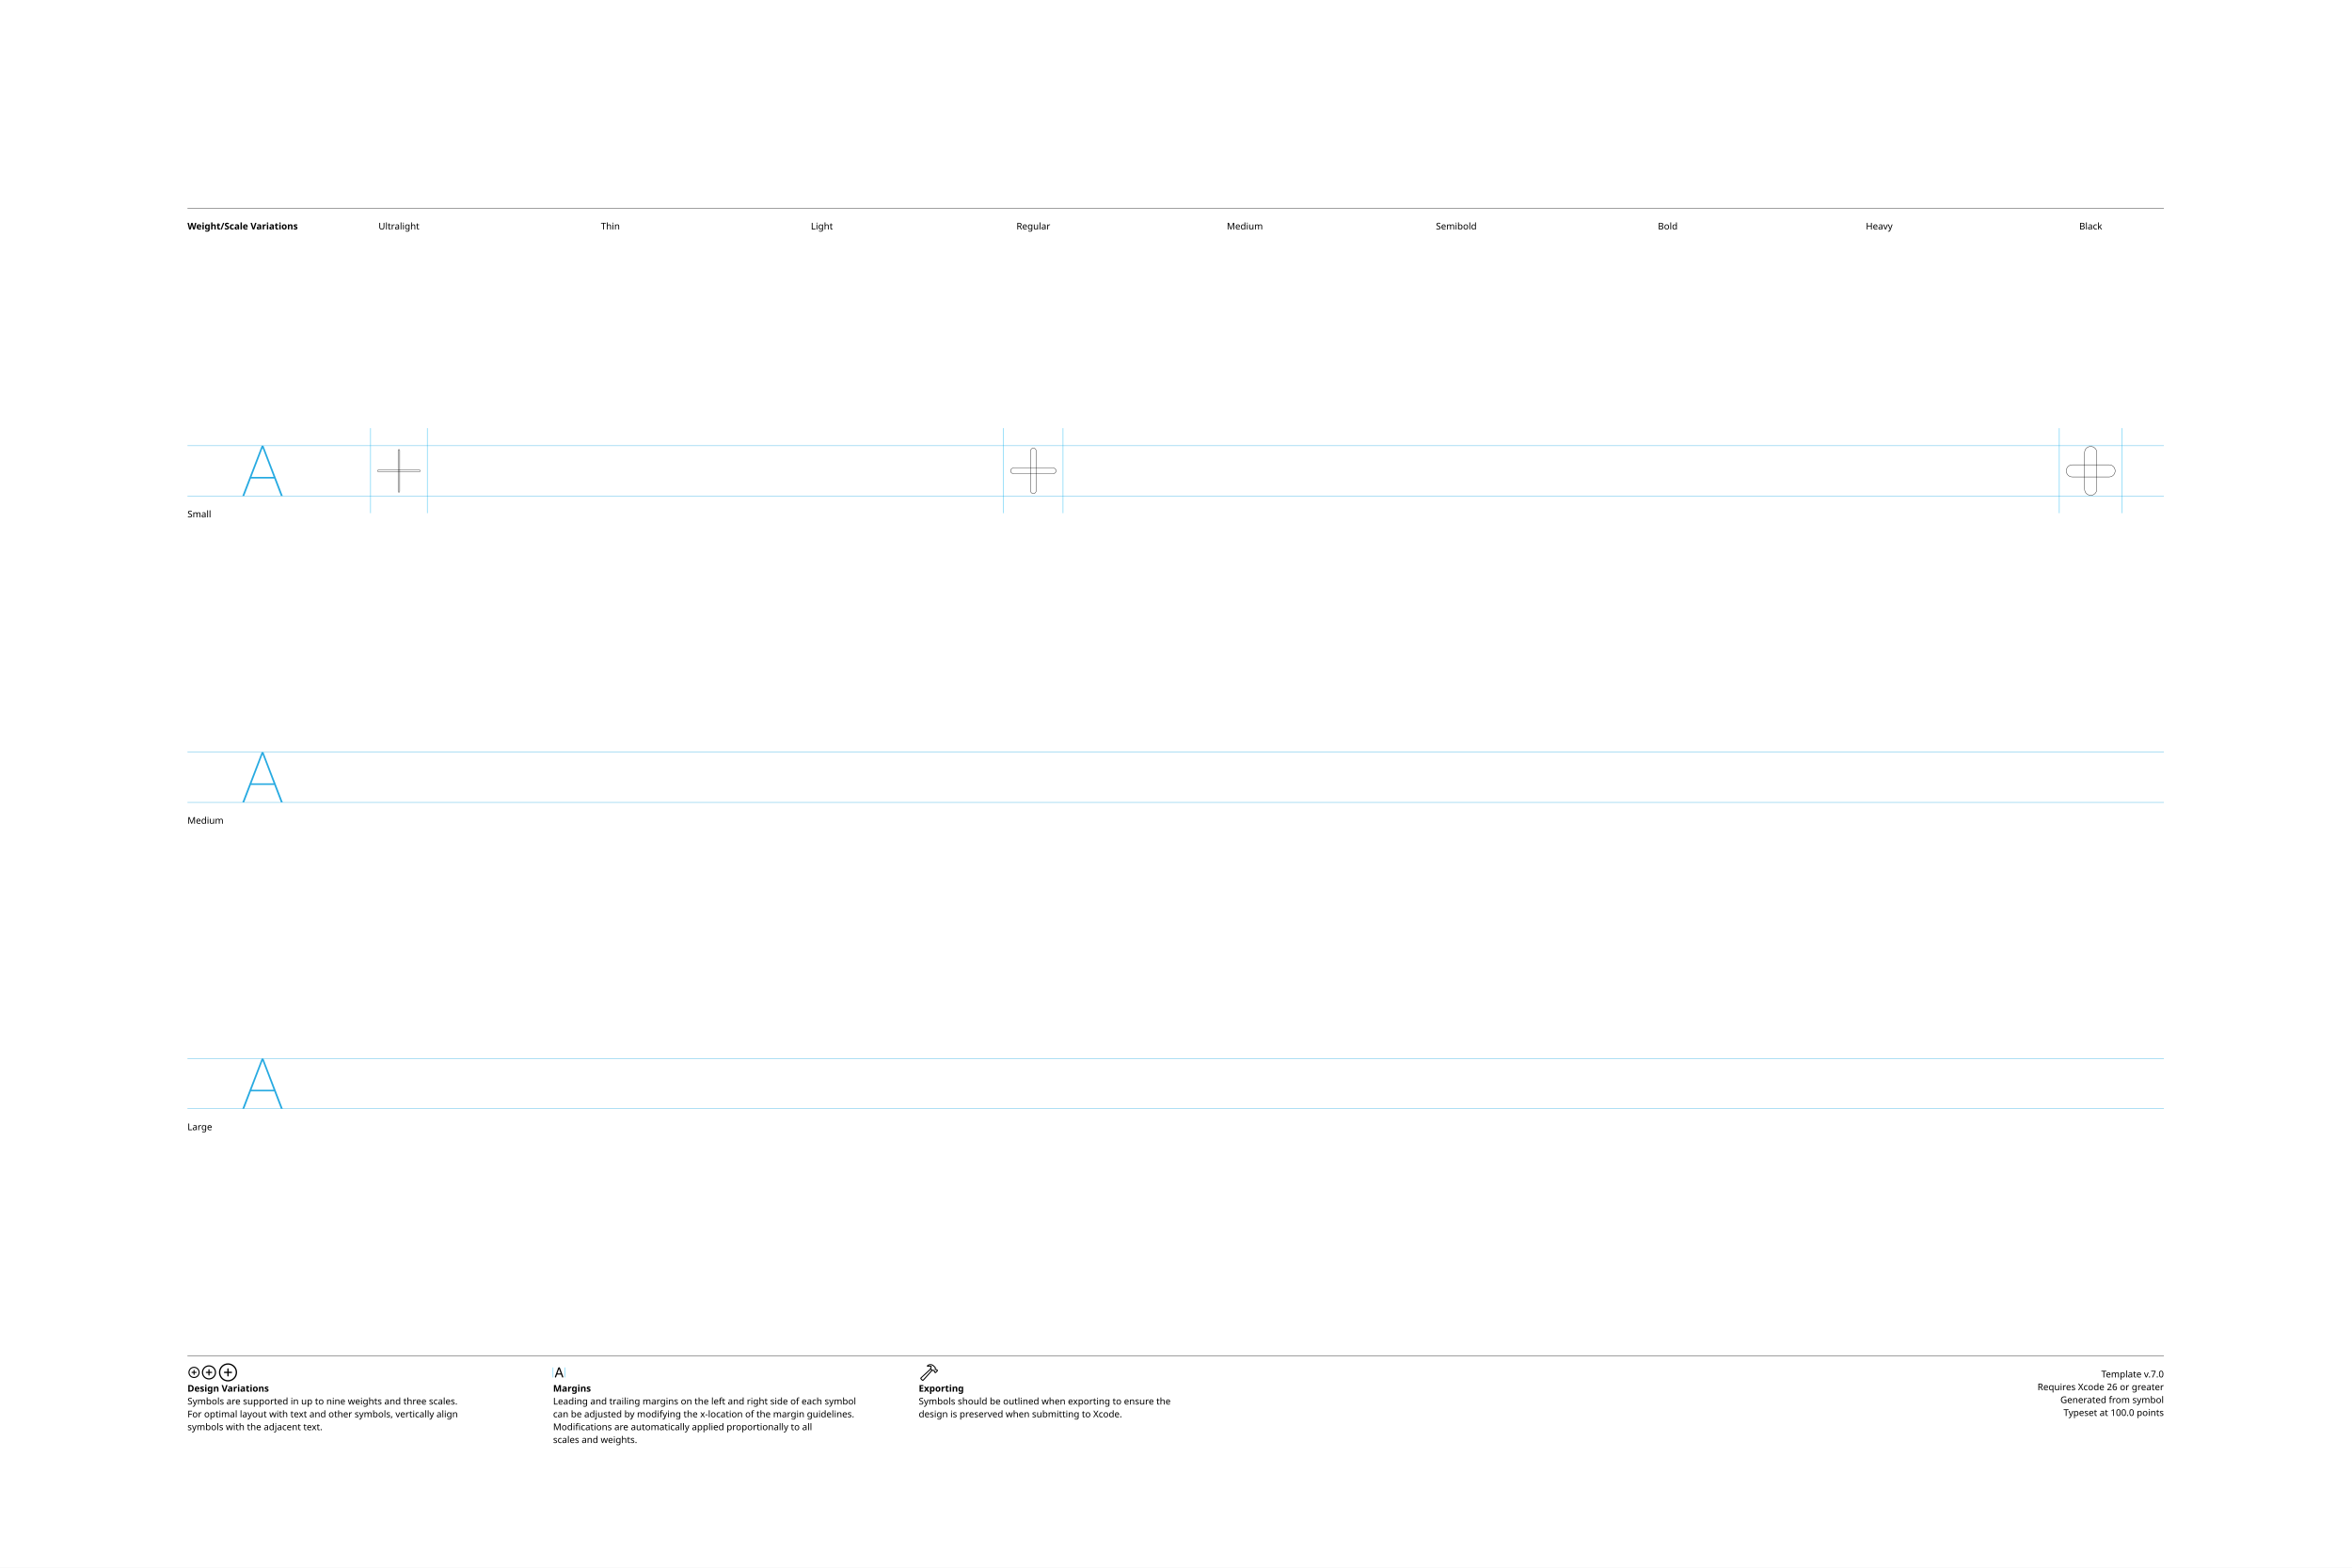
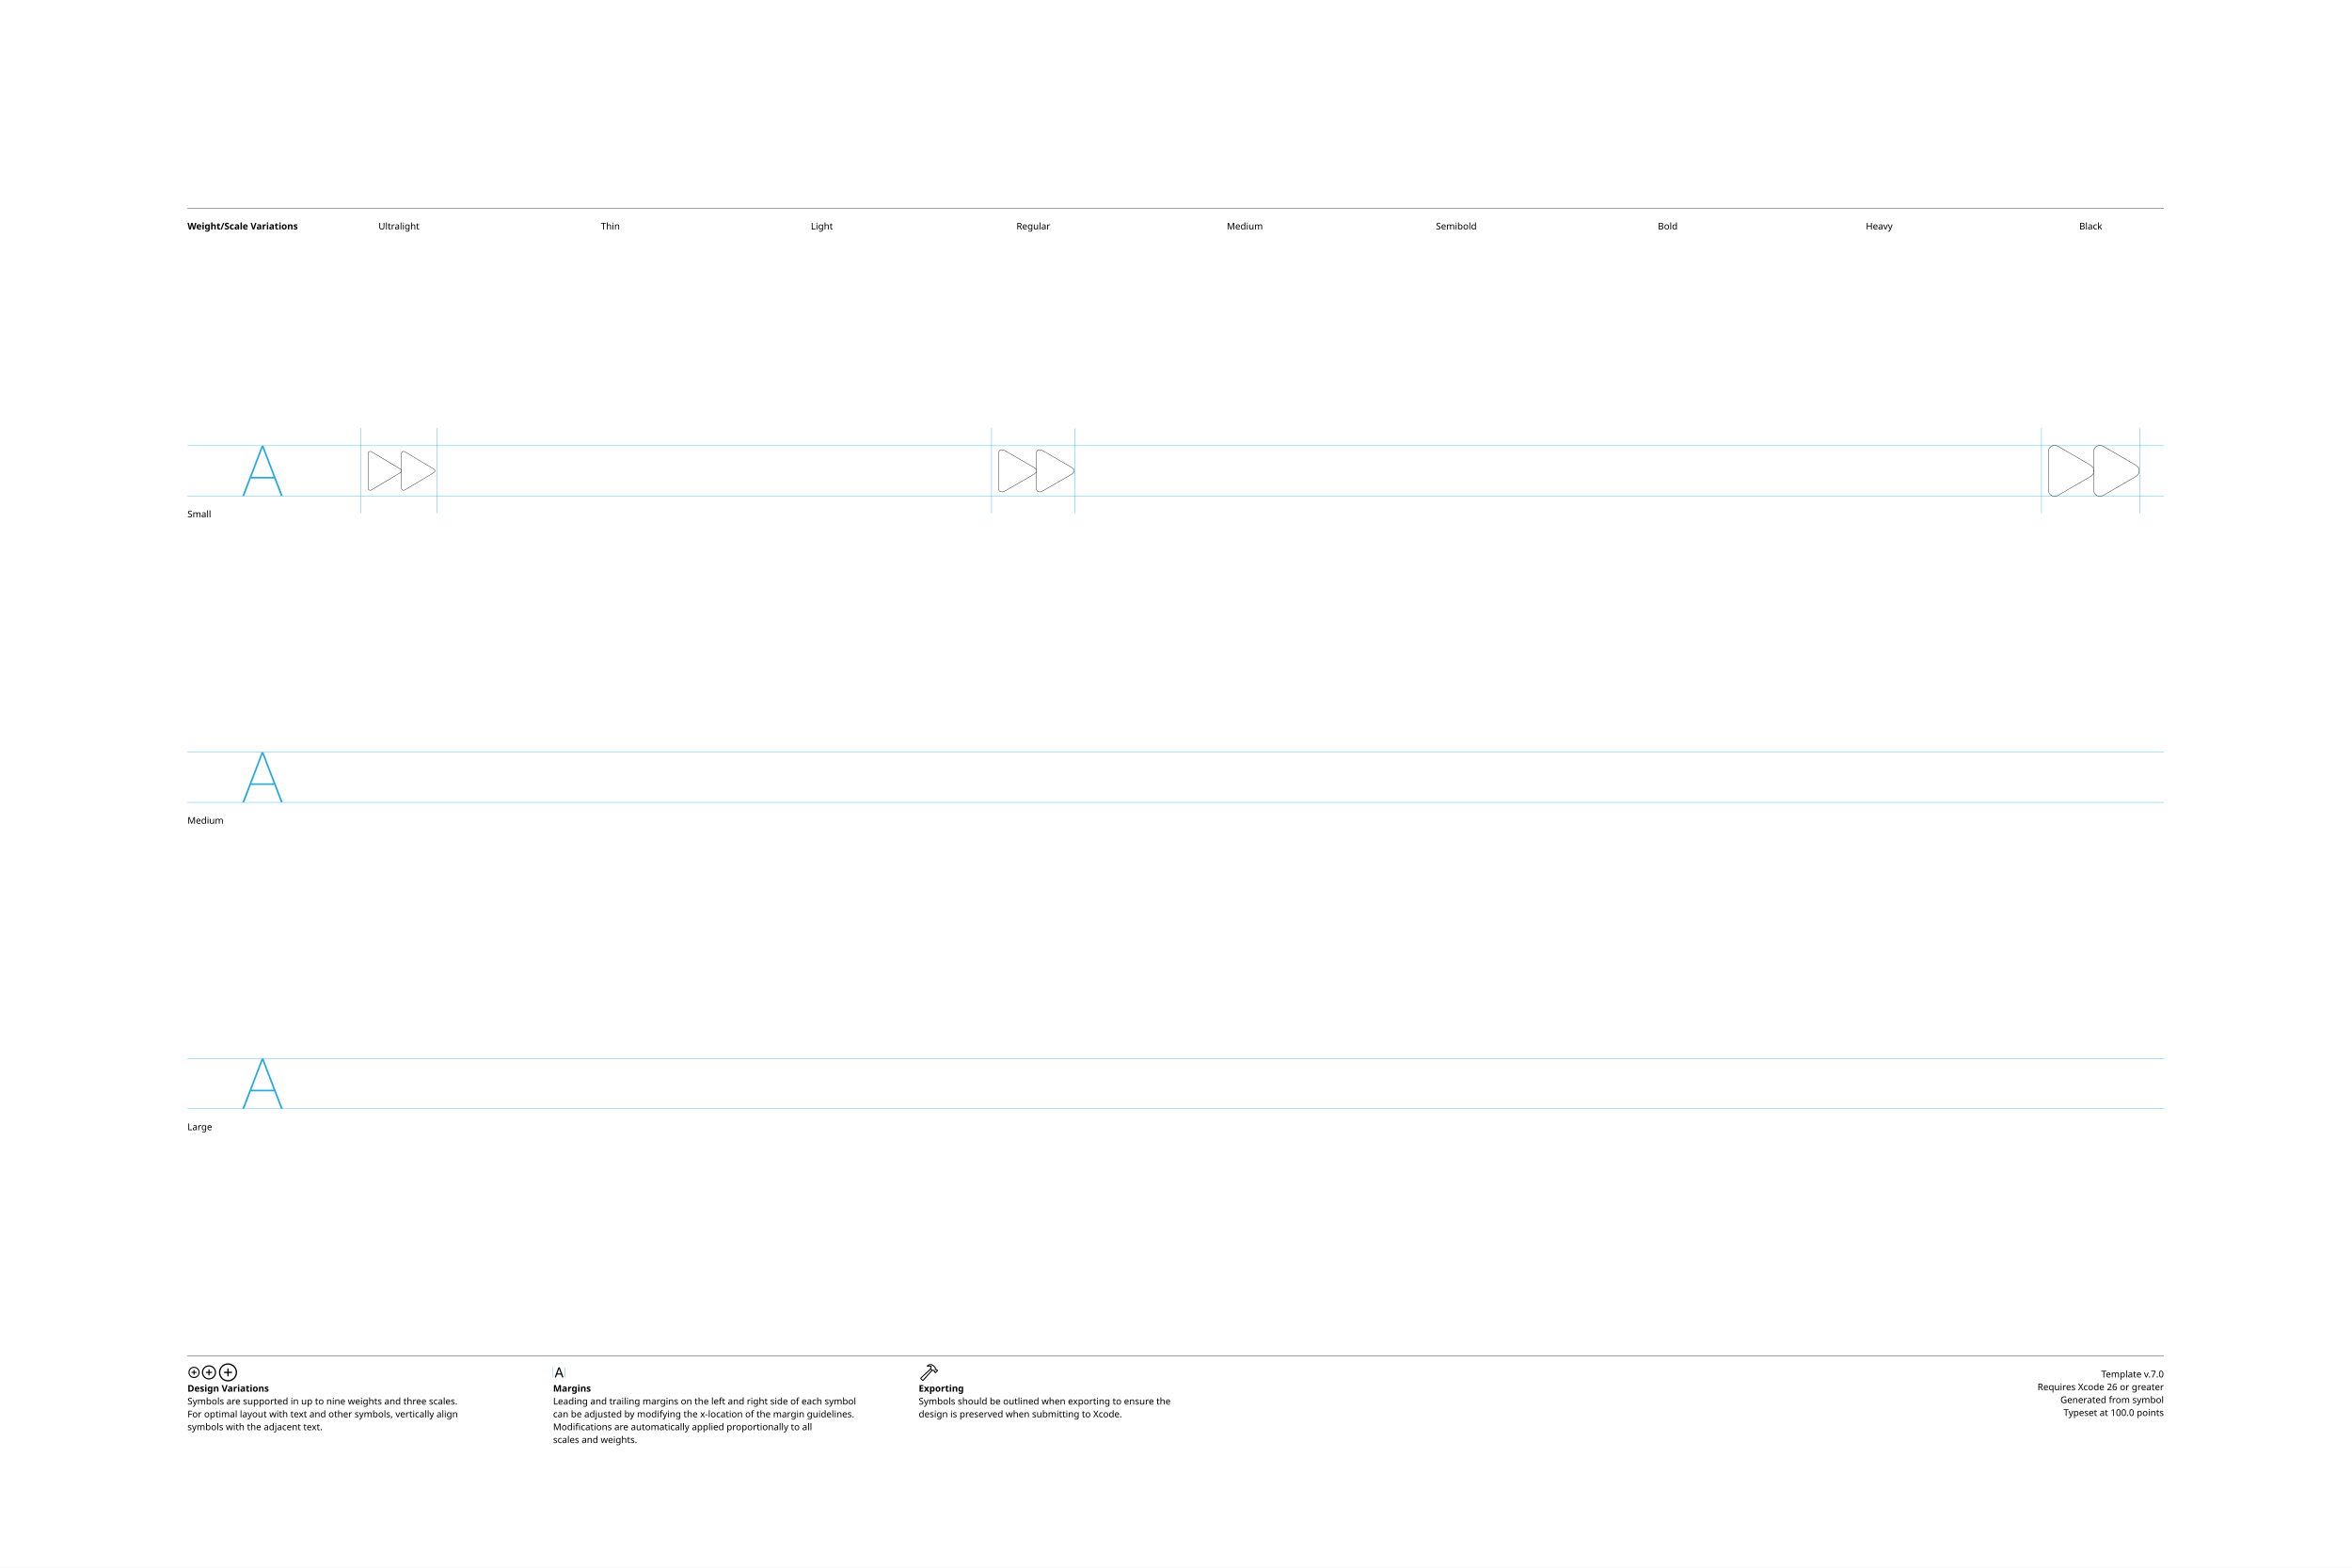
<svg xmlns="http://www.w3.org/2000/svg" version="1.1" viewBox="0 0 3300 2200">
-   <style>.defaults {-sfsymbols-draw-reverses-motion-groups:true}
+   <style>.defaults {-sfsymbols-wiggle-style:linear;-sfsymbols-wiggle-angle:0;-sfsymbols-variable-value-mode:color;-sfsymbols-draw-reverses-motion-groups:true}

- .monochrome-0 {-sfsymbols-motion-group:0;-sfsymbols-layer-tags:plus}
+ .monochrome-0 {-sfsymbols-motion-group:0;-sfsymbols-layer-tags:forward.fill}

- .multicolor-0:systemGreenColor {-sfsymbols-motion-group:0;-sfsymbols-layer-tags:plus}
+ .multicolor-0:tintColor {-sfsymbols-motion-group:0;-sfsymbols-layer-tags:forward.fill}

- .hierarchical-0:primary {-sfsymbols-motion-group:0;-sfsymbols-layer-tags:plus}
+ .hierarchical-0:primary {-sfsymbols-motion-group:0;-sfsymbols-layer-tags:forward.fill}

.SFSymbolsPreviewWireframe {fill:none;opacity:1.0;stroke:black;stroke-width:0.5}
</style>
  <g id="Notes">
    <rect height="2200" id="artboard" style="fill:white;opacity:1" width="3300" x="0" y="0" />
    <line style="fill:none;stroke:black;opacity:1;stroke-width:0.5;" x1="263" x2="3036" y1="292" y2="292" />
    <text style="stroke:none;fill:black;font-family:sans-serif;font-size:13;font-weight:bold;" transform="matrix(1 0 0 1 263 322)">Weight/Scale Variations</text>
    <text style="stroke:none;fill:black;font-family:sans-serif;font-size:13;text-anchor:middle;" transform="matrix(1 0 0 1 559.711 322)">Ultralight</text>
    <text style="stroke:none;fill:black;font-family:sans-serif;font-size:13;text-anchor:middle;" transform="matrix(1 0 0 1 856.422 322)">Thin</text>
    <text style="stroke:none;fill:black;font-family:sans-serif;font-size:13;text-anchor:middle;" transform="matrix(1 0 0 1 1153.13 322)">Light</text>
    <text style="stroke:none;fill:black;font-family:sans-serif;font-size:13;text-anchor:middle;" transform="matrix(1 0 0 1 1449.84 322)">Regular</text>
    <text style="stroke:none;fill:black;font-family:sans-serif;font-size:13;text-anchor:middle;" transform="matrix(1 0 0 1 1746.56 322)">Medium</text>
    <text style="stroke:none;fill:black;font-family:sans-serif;font-size:13;text-anchor:middle;" transform="matrix(1 0 0 1 2043.27 322)">Semibold</text>
    <text style="stroke:none;fill:black;font-family:sans-serif;font-size:13;text-anchor:middle;" transform="matrix(1 0 0 1 2339.98 322)">Bold</text>
    <text style="stroke:none;fill:black;font-family:sans-serif;font-size:13;text-anchor:middle;" transform="matrix(1 0 0 1 2636.69 322)">Heavy</text>
    <text style="stroke:none;fill:black;font-family:sans-serif;font-size:13;text-anchor:middle;" transform="matrix(1 0 0 1 2933.4 322)">Black</text>
    <line style="fill:none;stroke:black;opacity:1;stroke-width:0.5;" x1="263" x2="3036" y1="1903" y2="1903" />
    <g transform="matrix(0.2 0 0 0.2 263 1933)">
      <path d="m46.24 4.15c21.777 0 39.453-17.627 39.453-39.404s-17.676-39.404-39.453-39.404c-21.729 0-39.404 17.627-39.404 39.404s17.676 39.404 39.404 39.404Zm0-7.422c-17.676 0-31.934-14.307-31.934-31.982s14.258-31.982 31.934-31.982 31.982 14.307 31.982 31.982-14.307 31.982-31.982 31.982Zm3.613-17.773v-28.467c0-2.246-1.465-3.76-3.711-3.76-2.148 0-3.613 1.514-3.613 3.76v28.467c0 2.197 1.465 3.711 3.613 3.711 2.246 0 3.711-1.514 3.711-3.711Zm-17.822-10.596h28.418c2.197 0 3.711-1.465 3.711-3.613 0-2.197-1.514-3.711-3.711-3.711h-28.418c-2.246 0-3.76 1.514-3.76 3.711 0 2.148 1.514 3.613 3.76 3.613Z" />
    </g>
    <g transform="matrix(0.2 0 0 0.2 281.506 1933)">
      <path d="m58.545 14.551c27.49 0 49.805-22.314 49.805-49.805s-22.314-49.805-49.805-49.805-49.805 22.314-49.805 49.805 22.314 49.805 49.805 49.805Zm0-8.301c-22.949 0-41.504-18.555-41.504-41.504s18.555-41.504 41.504-41.504 41.504 18.555 41.504 41.504-18.555 41.504-41.504 41.504Zm4.053-23.096v-36.914c0-2.49-1.709-4.199-4.15-4.199-2.393 0-4.053 1.709-4.053 4.199v36.914c0 2.441 1.66 4.15 4.053 4.15 2.441 0 4.15-1.66 4.15-4.15Zm-22.559-14.404h36.963c2.441 0 4.15-1.611 4.15-4.004 0-2.441-1.709-4.15-4.15-4.15h-36.963c-2.49 0-4.15 1.709-4.15 4.15 0 2.393 1.66 4.004 4.15 4.004Z" />
    </g>
    <g transform="matrix(0.2 0 0 0.2 304.924 1933)">
      <path d="m74.853 28.32c35.107 0 63.623-28.467 63.623-63.574s-28.516-63.623-63.623-63.623-63.574 28.516-63.574 63.623 28.467 63.574 63.574 63.574Zm0-9.082c-30.127 0-54.492-24.365-54.492-54.492s24.365-54.492 54.492-54.492 54.492 24.365 54.492 54.492-24.365 54.492-54.492 54.492Zm4.443-30.322v-48.486c0-2.734-1.855-4.639-4.541-4.639-2.588 0-4.443 1.904-4.443 4.639v48.486c0 2.686 1.855 4.59 4.443 4.59 2.686 0 4.541-1.855 4.541-4.59Zm-28.711-19.775h48.486c2.686 0 4.59-1.807 4.59-4.395 0-2.734-1.855-4.59-4.59-4.59h-48.486c-2.734 0-4.59 1.855-4.59 4.59 0 2.588 1.855 4.395 4.59 4.395Z" />
    </g>
    <text style="stroke:none;fill:black;font-family:sans-serif;font-size:13;font-weight:bold;" transform="matrix(1 0 0 1 263 1953)">Design Variations</text>
    <text style="stroke:none;fill:black;font-family:sans-serif;font-size:13;" transform="matrix(1 0 0 1 263 1971)">Symbols are supported in up to nine weights and three scales.</text>
    <text style="stroke:none;fill:black;font-family:sans-serif;font-size:13;" transform="matrix(1 0 0 1 263 1989)">For optimal layout with text and other symbols, vertically align</text>
    <text style="stroke:none;fill:black;font-family:sans-serif;font-size:13;" transform="matrix(1 0 0 1 263 2007)">symbols with the adjacent text.</text>
    <line style="fill:none;stroke:#00AEEF;stroke-width:0.5;opacity:1.0;" x1="776" x2="776" y1="1919" y2="1933" />
    <g transform="matrix(0.2 0 0 0.2 776 1933)">
      <path d="m16.553 0.781c2.588 0 3.857-0.977 4.785-3.711l20.557-57.52h0.244l20.605 57.52c0.928 2.734 2.197 3.711 4.736 3.711 2.588 0 4.248-1.562 4.248-4.004 0-0.83-0.146-1.611-0.537-2.637l-22.9-60.986c-1.123-2.979-3.125-4.492-6.25-4.492-3.027 0-5.078 1.465-6.152 4.443l-22.9 61.084c-0.391 1.025-0.537 1.807-0.537 2.637 0 2.441 1.562 3.955 4.102 3.955Zm10.205-20.947h30.664c2.002 0 3.662-1.66 3.662-3.662 0-2.051-1.66-3.662-3.662-3.662h-30.664c-2.002 0-3.662 1.611-3.662 3.662 0 2.002 1.66 3.662 3.662 3.662Z" />
    </g>
    <line style="fill:none;stroke:#00AEEF;stroke-width:0.5;opacity:1.0;" x1="792.836" x2="792.836" y1="1919" y2="1933" />
    <text style="stroke:none;fill:black;font-family:sans-serif;font-size:13;font-weight:bold;" transform="matrix(1 0 0 1 776 1953)">Margins</text>
    <text style="stroke:none;fill:black;font-family:sans-serif;font-size:13;" transform="matrix(1 0 0 1 776 1971)">Leading and trailing margins on the left and right side of each symbol</text>
    <text style="stroke:none;fill:black;font-family:sans-serif;font-size:13;" transform="matrix(1 0 0 1 776 1989)">can be adjusted by modifying the x-location of the margin guidelines.</text>
    <text style="stroke:none;fill:black;font-family:sans-serif;font-size:13;" transform="matrix(1 0 0 1 776 2007)">Modifications are automatically applied proportionally to all</text>
    <text style="stroke:none;fill:black;font-family:sans-serif;font-size:13;" transform="matrix(1 0 0 1 776 2025)">scales and weights.</text>
    <g transform="matrix(0.2 0 0 0.2 1289 1933)">
      <path d="m14.209 13.135 7.861 7.861c4.297 4.395 9.326 4.102 13.867-1.025l60.693-68.213-4.883-4.883-60.254 67.676c-1.807 1.953-3.467 2.441-5.811 0.098l-5.176-5.127c-2.295-2.295-1.807-3.955 0.195-5.811l67.481-62.158-4.883-4.834-68.066 62.598c-4.98 4.59-5.322 9.473-1.025 13.818Zm44.873-97.461c-2.051 2.002-2.246 4.883-1.074 6.787 1.123 1.807 3.467 3.027 6.592 2.246 5.859-1.66 12.598-2.393 18.896 0.928l-2.686 7.129c-1.611 4.004-0.732 6.885 1.709 9.424l10.254 10.303c2.344 2.393 4.541 2.441 7.08 1.953l4.443-0.732 2.588 2.539-0.195 2.246c-0.098 2.295 0.537 4.297 2.783 6.494l3.369 3.32c2.295 2.295 5.518 2.49 7.812 0.195l12.988-13.037c2.295-2.344 2.148-5.371-0.195-7.666l-3.418-3.418c-2.197-2.197-4.053-3.027-6.348-2.881l-2.344 0.244-2.441-2.441 1.025-4.688c0.635-2.734-0.244-4.98-2.881-7.617l-11.279-11.182c-12.94-12.842-35.596-11.035-46.68-0.146Zm7.08 2.051c8.789-6.396 25.977-5.664 33.691 1.953l12.305 12.207c1.025 1.025 1.221 1.807 0.928 3.32l-1.465 6.641 6.738 6.689 4.395-0.244c1.123-0.049 1.514 0.049 2.344 0.879l2.539 2.49-10.84 10.84-2.49-2.49c-0.83-0.879-0.977-1.221-0.928-2.393l0.293-4.346-6.689-6.738-6.836 1.172c-1.416 0.293-2.051 0.195-3.174-0.879l-8.936-8.887c-1.074-1.025-1.172-1.709-0.488-3.369l4.59-11.475c-6.104-6.348-17.041-7.52-25.586-4.59-0.684 0.244-0.928-0.391-0.391-0.781Z" />
    </g>
    <text style="stroke:none;fill:black;font-family:sans-serif;font-size:13;font-weight:bold;" transform="matrix(1 0 0 1 1289 1953)">Exporting</text>
    <text style="stroke:none;fill:black;font-family:sans-serif;font-size:13;" transform="matrix(1 0 0 1 1289 1971)">Symbols should be outlined when exporting to ensure the</text>
    <text style="stroke:none;fill:black;font-family:sans-serif;font-size:13;" transform="matrix(1 0 0 1 1289 1989)">design is preserved when submitting to Xcode.</text>
    <text id="template-version" style="stroke:none;fill:black;font-family:sans-serif;font-size:13;text-anchor:end;" transform="matrix(1 0 0 1 3036 1933)">Template v.7.0</text>
    <text style="stroke:none;fill:black;font-family:sans-serif;font-size:13;text-anchor:end;" transform="matrix(1 0 0 1 3036 1951)">Requires Xcode 26 or greater</text>
    <text id="descriptive-name" style="stroke:none;fill:black;font-family:sans-serif;font-size:13;text-anchor:end;" transform="matrix(1 0 0 1 3036 1969)">Generated from symbol</text>
    <text style="stroke:none;fill:black;font-family:sans-serif;font-size:13;text-anchor:end;" transform="matrix(1 0 0 1 3036 1987)">Typeset at 100.0 points</text>
    <text style="stroke:none;fill:black;font-family:sans-serif;font-size:13;" transform="matrix(1 0 0 1 263 726)">Small</text>
    <text style="stroke:none;fill:black;font-family:sans-serif;font-size:13;" transform="matrix(1 0 0 1 263 1156)">Medium</text>
    <text style="stroke:none;fill:black;font-family:sans-serif;font-size:13;" transform="matrix(1 0 0 1 263 1586)">Large</text>
  </g>
  <g id="Guides">
    <g id="H-reference" style="fill:#27AAE1;stroke:none;" transform="matrix(1 0 0 1 339 696)">
      <path d="M0.994 0L3.638 0L29.328-67.132L30.03-67.132L30.03-70.459L28.123-70.459ZM11.688-24.48L46.981-24.48L46.231-26.729L12.438-26.729ZM55.12 0L57.764 0L30.638-70.459L29.433-70.459L29.433-67.132Z" />
    </g>
    <line id="Baseline-S" style="fill:none;stroke:#27AAE1;opacity:1;stroke-width:0.5;" x1="263" x2="3036" y1="696" y2="696" />
    <line id="Capline-S" style="fill:none;stroke:#27AAE1;opacity:1;stroke-width:0.5;" x1="263" x2="3036" y1="625.541" y2="625.541" />
    <g id="H-reference" style="fill:#27AAE1;stroke:none;" transform="matrix(1 0 0 1 339 1126)">
      <path d="M0.994 0L3.638 0L29.328-67.132L30.03-67.132L30.03-70.459L28.123-70.459ZM11.688-24.48L46.981-24.48L46.231-26.729L12.438-26.729ZM55.12 0L57.764 0L30.638-70.459L29.433-70.459L29.433-67.132Z" />
    </g>
    <line id="Baseline-M" style="fill:none;stroke:#27AAE1;opacity:1;stroke-width:0.5;" x1="263" x2="3036" y1="1126" y2="1126" />
    <line id="Capline-M" style="fill:none;stroke:#27AAE1;opacity:1;stroke-width:0.5;" x1="263" x2="3036" y1="1055.54" y2="1055.54" />
    <g id="H-reference" style="fill:#27AAE1;stroke:none;" transform="matrix(1 0 0 1 339 1556)">
      <path d="M0.994 0L3.638 0L29.328-67.132L30.03-67.132L30.03-70.459L28.123-70.459ZM11.688-24.48L46.981-24.48L46.231-26.729L12.438-26.729ZM55.12 0L57.764 0L30.638-70.459L29.433-70.459L29.433-67.132Z" />
    </g>
    <line id="Baseline-L" style="fill:none;stroke:#27AAE1;opacity:1;stroke-width:0.5;" x1="263" x2="3036" y1="1556" y2="1556" />
    <line id="Capline-L" style="fill:none;stroke:#27AAE1;opacity:1;stroke-width:0.5;" x1="263" x2="3036" y1="1485.54" y2="1485.54" />
-     <line id="right-margin-Black-S" style="fill:none;stroke:#00AEEF;stroke-width:0.5;opacity:1.0;" x1="2977.44" x2="2977.44" y1="600.785" y2="720.121" />
-     <line id="left-margin-Black-S" style="fill:none;stroke:#00AEEF;stroke-width:0.5;opacity:1.0;" x1="2889.36" x2="2889.36" y1="600.785" y2="720.121" />
-     <line id="right-margin-Regular-S" style="fill:none;stroke:#00AEEF;stroke-width:0.5;opacity:1.0;" x1="1491.52" x2="1491.52" y1="600.785" y2="720.121" />
-     <line id="left-margin-Regular-S" style="fill:none;stroke:#00AEEF;stroke-width:0.5;opacity:1.0;" x1="1408.17" x2="1408.17" y1="600.785" y2="720.121" />
-     <line id="right-margin-Ultralight-S" style="fill:none;stroke:#00AEEF;stroke-width:0.5;opacity:1.0;" x1="599.456" x2="599.456" y1="600.785" y2="720.121" />
-     <line id="left-margin-Ultralight-S" style="fill:none;stroke:#00AEEF;stroke-width:0.5;opacity:1.0;" x1="519.966" x2="519.966" y1="600.785" y2="720.121" />
+     <line id="right-margin-Black-S" style="fill:none;stroke:#00AEEF;stroke-width:0.5;opacity:1.0;" x1="3002.49" x2="3002.49" y1="600.785" y2="720.121" />
+     <line id="left-margin-Black-S" style="fill:none;stroke:#00AEEF;stroke-width:0.5;opacity:1.0;" x1="2864.31" x2="2864.31" y1="600.785" y2="720.121" />
+     <line id="right-margin-Regular-S" style="fill:none;stroke:#00AEEF;stroke-width:0.5;opacity:1.0;" x1="1508.51" x2="1508.51" y1="600.785" y2="720.121" />
+     <line id="left-margin-Regular-S" style="fill:none;stroke:#00AEEF;stroke-width:0.5;opacity:1.0;" x1="1391.18" x2="1391.18" y1="600.785" y2="720.121" />
+     <line id="right-margin-Ultralight-S" style="fill:none;stroke:#00AEEF;stroke-width:0.5;opacity:1.0;" x1="612.838" x2="612.838" y1="600.785" y2="720.121" />
+     <line id="left-margin-Ultralight-S" style="fill:none;stroke:#00AEEF;stroke-width:0.5;opacity:1.0;" x1="506.584" x2="506.584" y1="600.785" y2="720.121" />
  </g>
  <g id="Symbols">
-     <g id="Black-S" transform="matrix(1 0 0 1 2889.36 696)">
-       <path class="monochrome-0 multicolor-0:systemGreenColor hierarchical-0:primary SFSymbolsPreviewWireframe" d="M52.588-9.473L52.588-60.938C52.588-65.674 48.779-69.482 44.043-69.482C39.307-69.482 35.498-65.674 35.498-60.938L35.498-9.473C35.498-4.736 39.307-0.928 44.043-0.928C48.779-0.928 52.588-4.736 52.588-9.473ZM18.311-26.66L69.775-26.66C74.512-26.66 78.32-30.469 78.32-35.205C78.32-39.941 74.512-43.75 69.775-43.75L18.311-43.75C13.574-43.75 9.766-39.941 9.766-35.205C9.766-30.469 13.574-26.66 18.311-26.66Z" data-clipstroke-keyframes="0 8 0 0.66361874 0.16490203 0 1 0.3269167 0.5016041 0 1 0.8237085 0.0048123165 8 0 1.6640999 1.1639396 0 1 1.8240293 1.0044914 0 1 1.3240293 1.5044916" />
+     <g id="Black-S" transform="matrix(1 0 0 1 2864.31 696)">
+       <path class="monochrome-0 multicolor-0:tintColor hierarchical-0:primary SFSymbolsPreviewWireframe" d="M9.766-8.838C9.766-2.832 13.672 0.391 18.262 0.391C20.166 0.391 22.168-0.146 24.072-1.27L67.529-26.562C71.143-28.662 73.682-31.25 73.682-35.254C73.682-39.258 71.143-41.846 67.529-43.945L24.072-69.238C22.168-70.361 20.166-70.898 18.262-70.898C13.672-70.898 9.766-67.676 9.766-61.67ZM73.291-8.838C73.291-2.832 77.197 0.391 81.787 0.391C83.691 0.391 85.693-0.146 87.598-1.27L131.055-26.562C134.668-28.662 137.207-31.25 137.207-35.254C137.207-39.258 134.668-41.846 131.055-43.945L87.598-69.238C85.693-70.361 83.691-70.898 81.787-70.898C77.197-70.898 73.291-67.676 73.291-61.67Z" />
    </g>
-     <g id="Regular-S" transform="matrix(1 0 0 1 1408.17 696)">
-       <path class="monochrome-0 multicolor-0:systemGreenColor hierarchical-0:primary SFSymbolsPreviewWireframe" d="M45.605-7.275L45.605-63.232C45.605-65.332 43.848-67.188 41.699-67.188C39.551-67.188 37.744-65.332 37.744-63.232L37.744-7.275C37.744-5.176 39.551-3.32 41.699-3.32C43.848-3.32 45.605-5.176 45.605-7.275ZM13.721-31.299L69.678-31.299C71.777-31.299 73.584-33.105 73.584-35.254C73.584-37.402 71.777-39.209 69.678-39.209L13.721-39.209C11.572-39.209 9.766-37.402 9.766-35.254C9.766-33.105 11.572-31.299 13.721-31.299Z" data-clipstroke-keyframes="0 8 0 0.7040215 0.2056217 0 1 0.40764302 0.5020002 0 1 0.9036426 0.0060006334 8 0 1.7046759 1.2051909 0 1 1.9036671 1.0055997 0 1 1.4039819 1.5052848" />
+     <g id="Regular-S" transform="matrix(1 0 0 1 1391.18 696)">
+       <path class="monochrome-0 multicolor-0:tintColor hierarchical-0:primary SFSymbolsPreviewWireframe" d="M9.766-11.328C9.766-7.471 11.963-5.615 14.648-5.615C15.82-5.615 17.09-5.957 18.311-6.641L58.496-29.883C61.719-31.787 62.94-33.154 62.94-35.254C62.94-37.353 61.719-38.721 58.496-40.625L18.311-63.867C17.09-64.551 15.82-64.893 14.648-64.893C11.963-64.893 9.766-63.037 9.766-59.18ZM62.744-11.328C62.744-7.471 64.941-5.615 67.627-5.615C68.799-5.615 70.019-5.957 71.24-6.641L111.426-29.883C114.697-31.787 115.869-33.154 115.869-35.254C115.869-37.353 114.697-38.721 111.426-40.625L71.24-63.867C70.019-64.551 68.799-64.893 67.627-64.893C64.941-64.893 62.744-63.037 62.744-59.18Z" />
    </g>
-     <g id="Ultralight-S" transform="matrix(1 0 0 1 519.966 696)">
-       <path class="monochrome-0 multicolor-0:systemGreenColor hierarchical-0:primary SFSymbolsPreviewWireframe" d="M40.883-6.413L40.883-64.095C40.883-64.742 40.351-65.235 39.747-65.235C39.142-65.235 38.607-64.742 38.607-64.095L38.607-6.413C38.607-5.766 39.142-5.273 39.747-5.273C40.351-5.273 40.883-5.766 40.883-6.413ZM10.905-34.114L68.588-34.114C69.234-34.114 69.724-34.649 69.724-35.254C69.724-35.858 69.234-36.394 68.588-36.394L10.905-36.394C10.255-36.394 9.766-35.858 9.766-35.254C9.766-34.649 10.255-34.114 10.905-34.114Z" data-clipstroke-keyframes="0 8 0 0.7344891 0.2363282 0 1 0.46851835 0.5022989 0 1 0.96392053 0.006896737 8 0 1.7358408 1.2349458 0 1 1.9643497 1.0064368 0 1 1.4643743 1.5064123" />
+     <g id="Ultralight-S" transform="matrix(1 0 0 1 506.584 696)">
+       <path class="monochrome-0 multicolor-0:tintColor hierarchical-0:primary SFSymbolsPreviewWireframe" d="M9.766-11.328C9.766-8.969 11.282-7.977 12.832-7.977C13.504-7.977 14.184-8.182 14.723-8.502L54.863-32.607C56.133-33.377 56.855-34.062 56.855-35.254C56.855-36.445 56.133-37.131 54.863-37.9L14.723-62.005C14.184-62.326 13.504-62.531 12.832-62.531C11.282-62.531 9.766-61.539 9.766-59.18ZM56.659-11.328C56.659-8.969 58.175-7.977 59.726-7.977C60.398-7.977 61.074-8.182 61.613-8.502L101.753-32.607C103.027-33.377 103.745-34.062 103.745-35.254C103.745-36.445 103.027-37.131 101.753-37.9L61.613-62.005C61.074-62.326 60.398-62.531 59.726-62.531C58.175-62.531 56.659-61.539 56.659-59.18Z" />
    </g>
  </g>
</svg>
